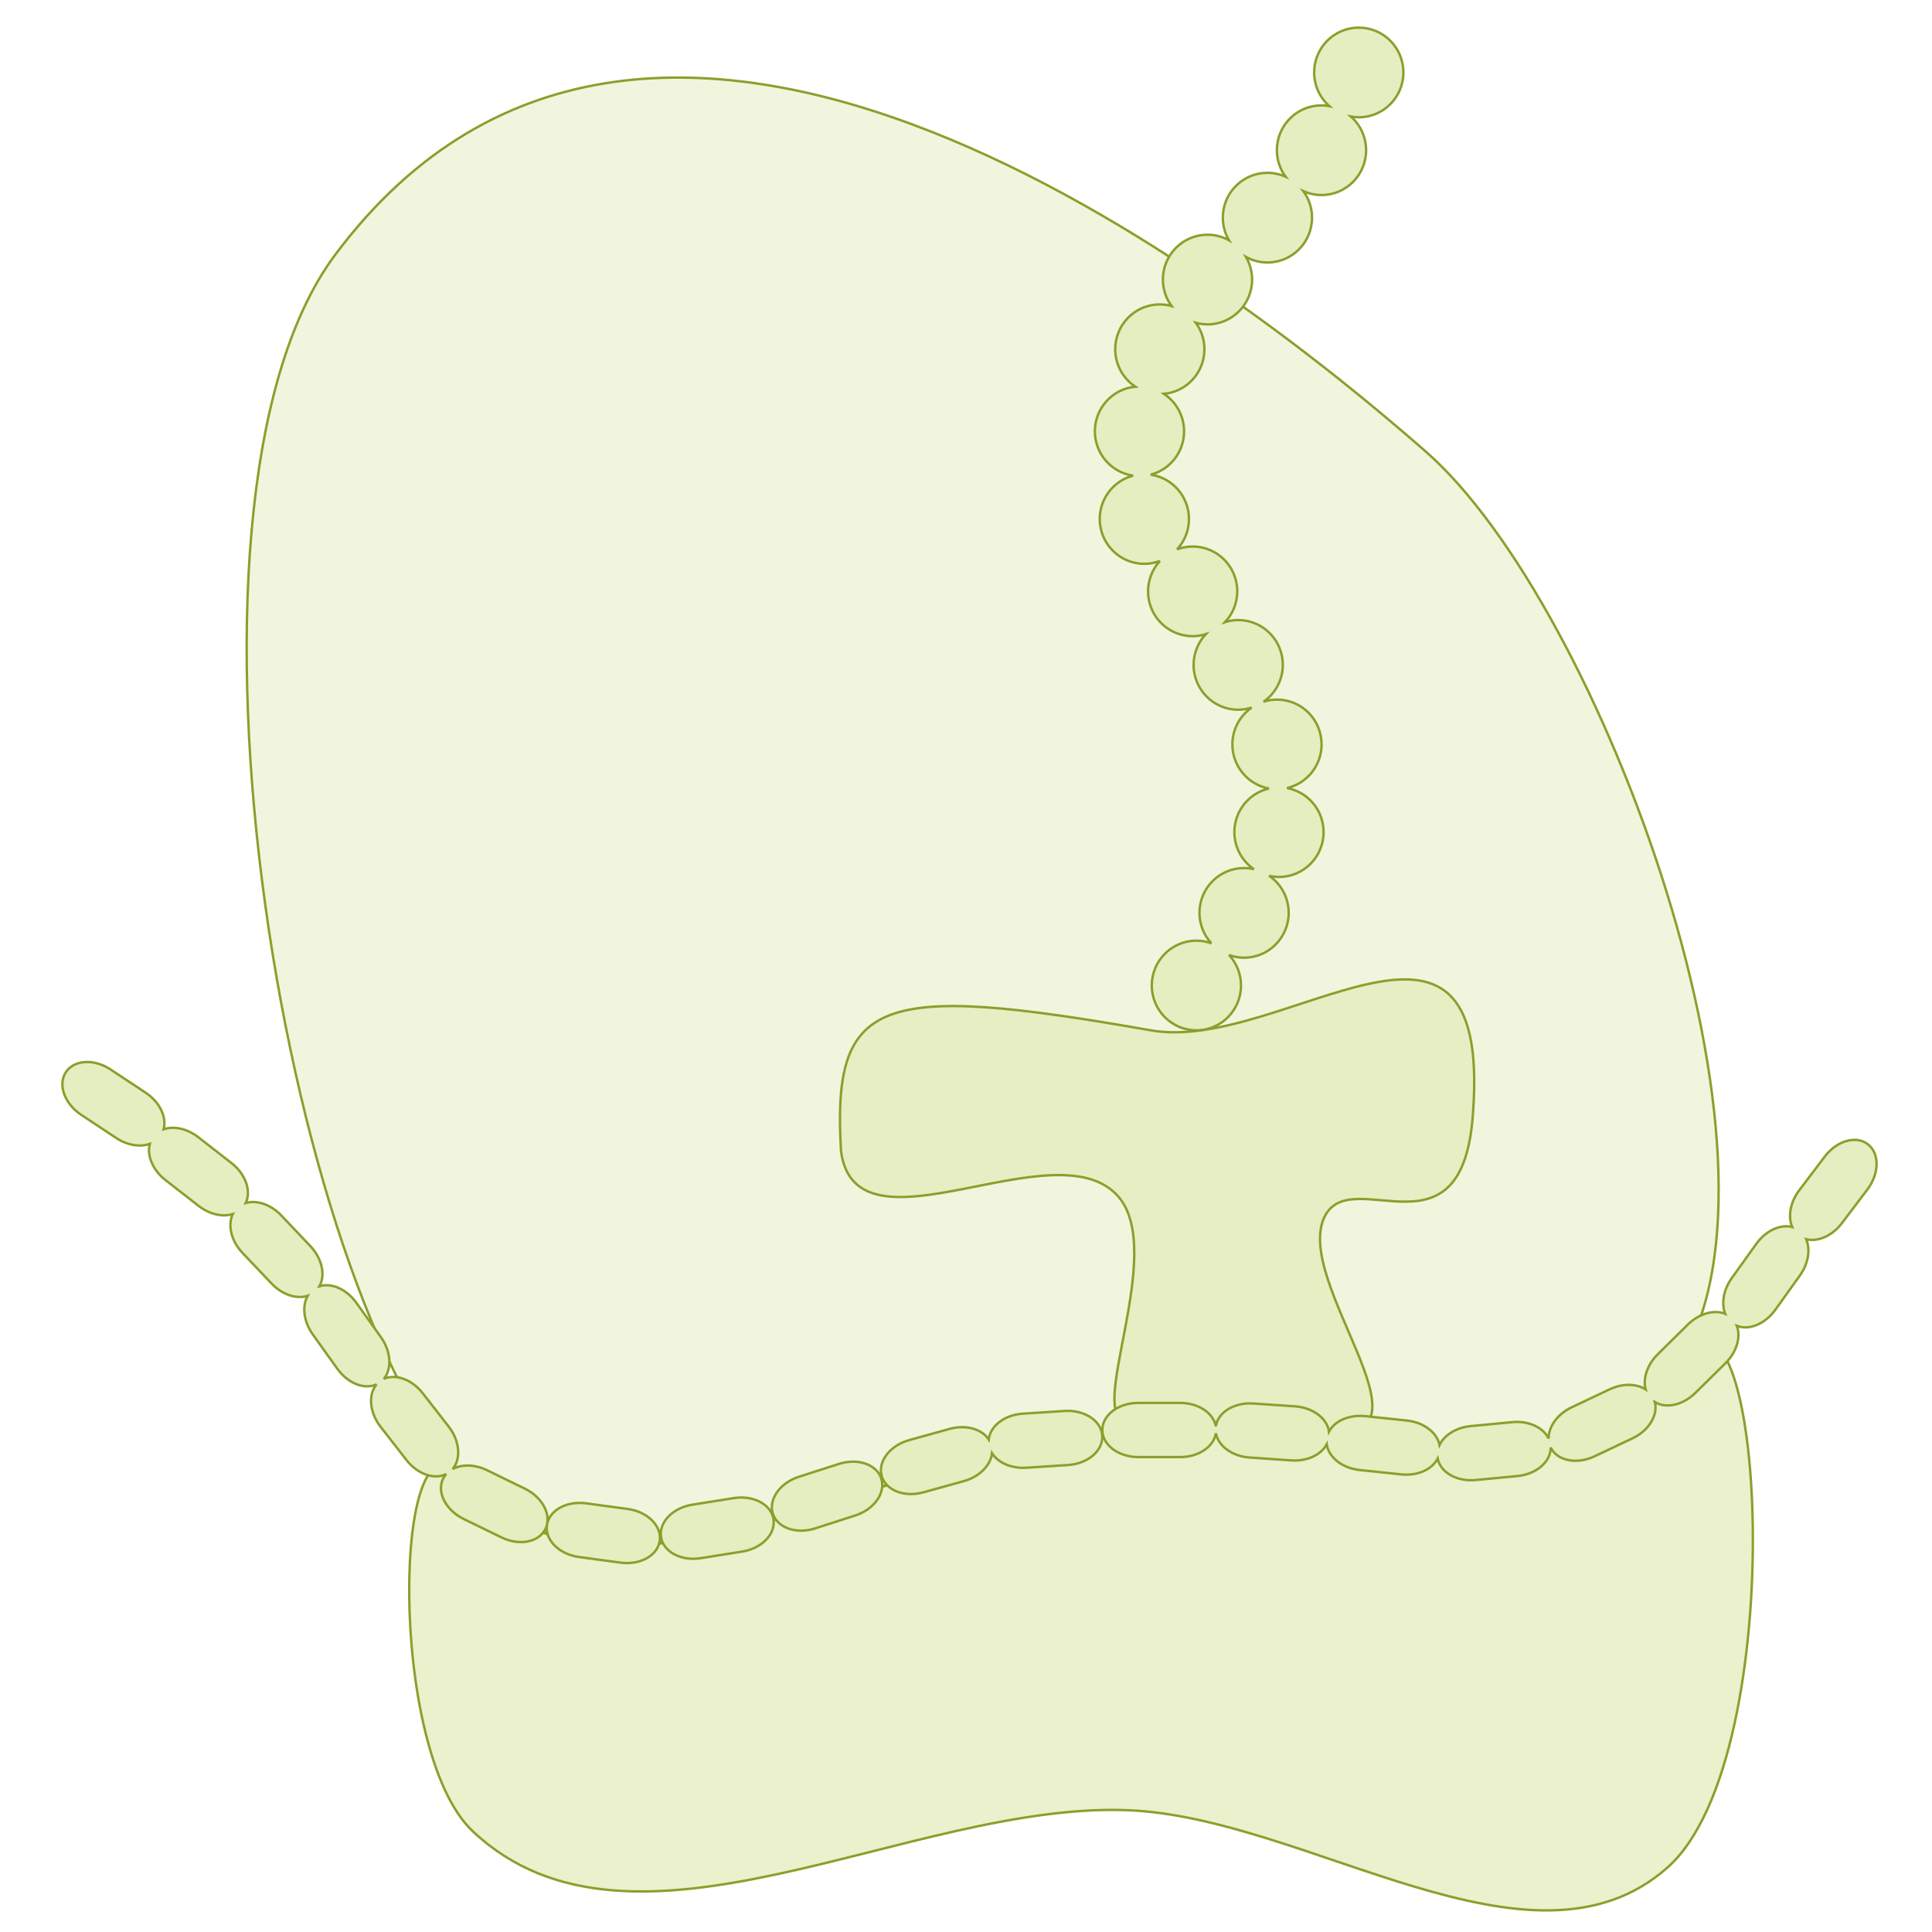
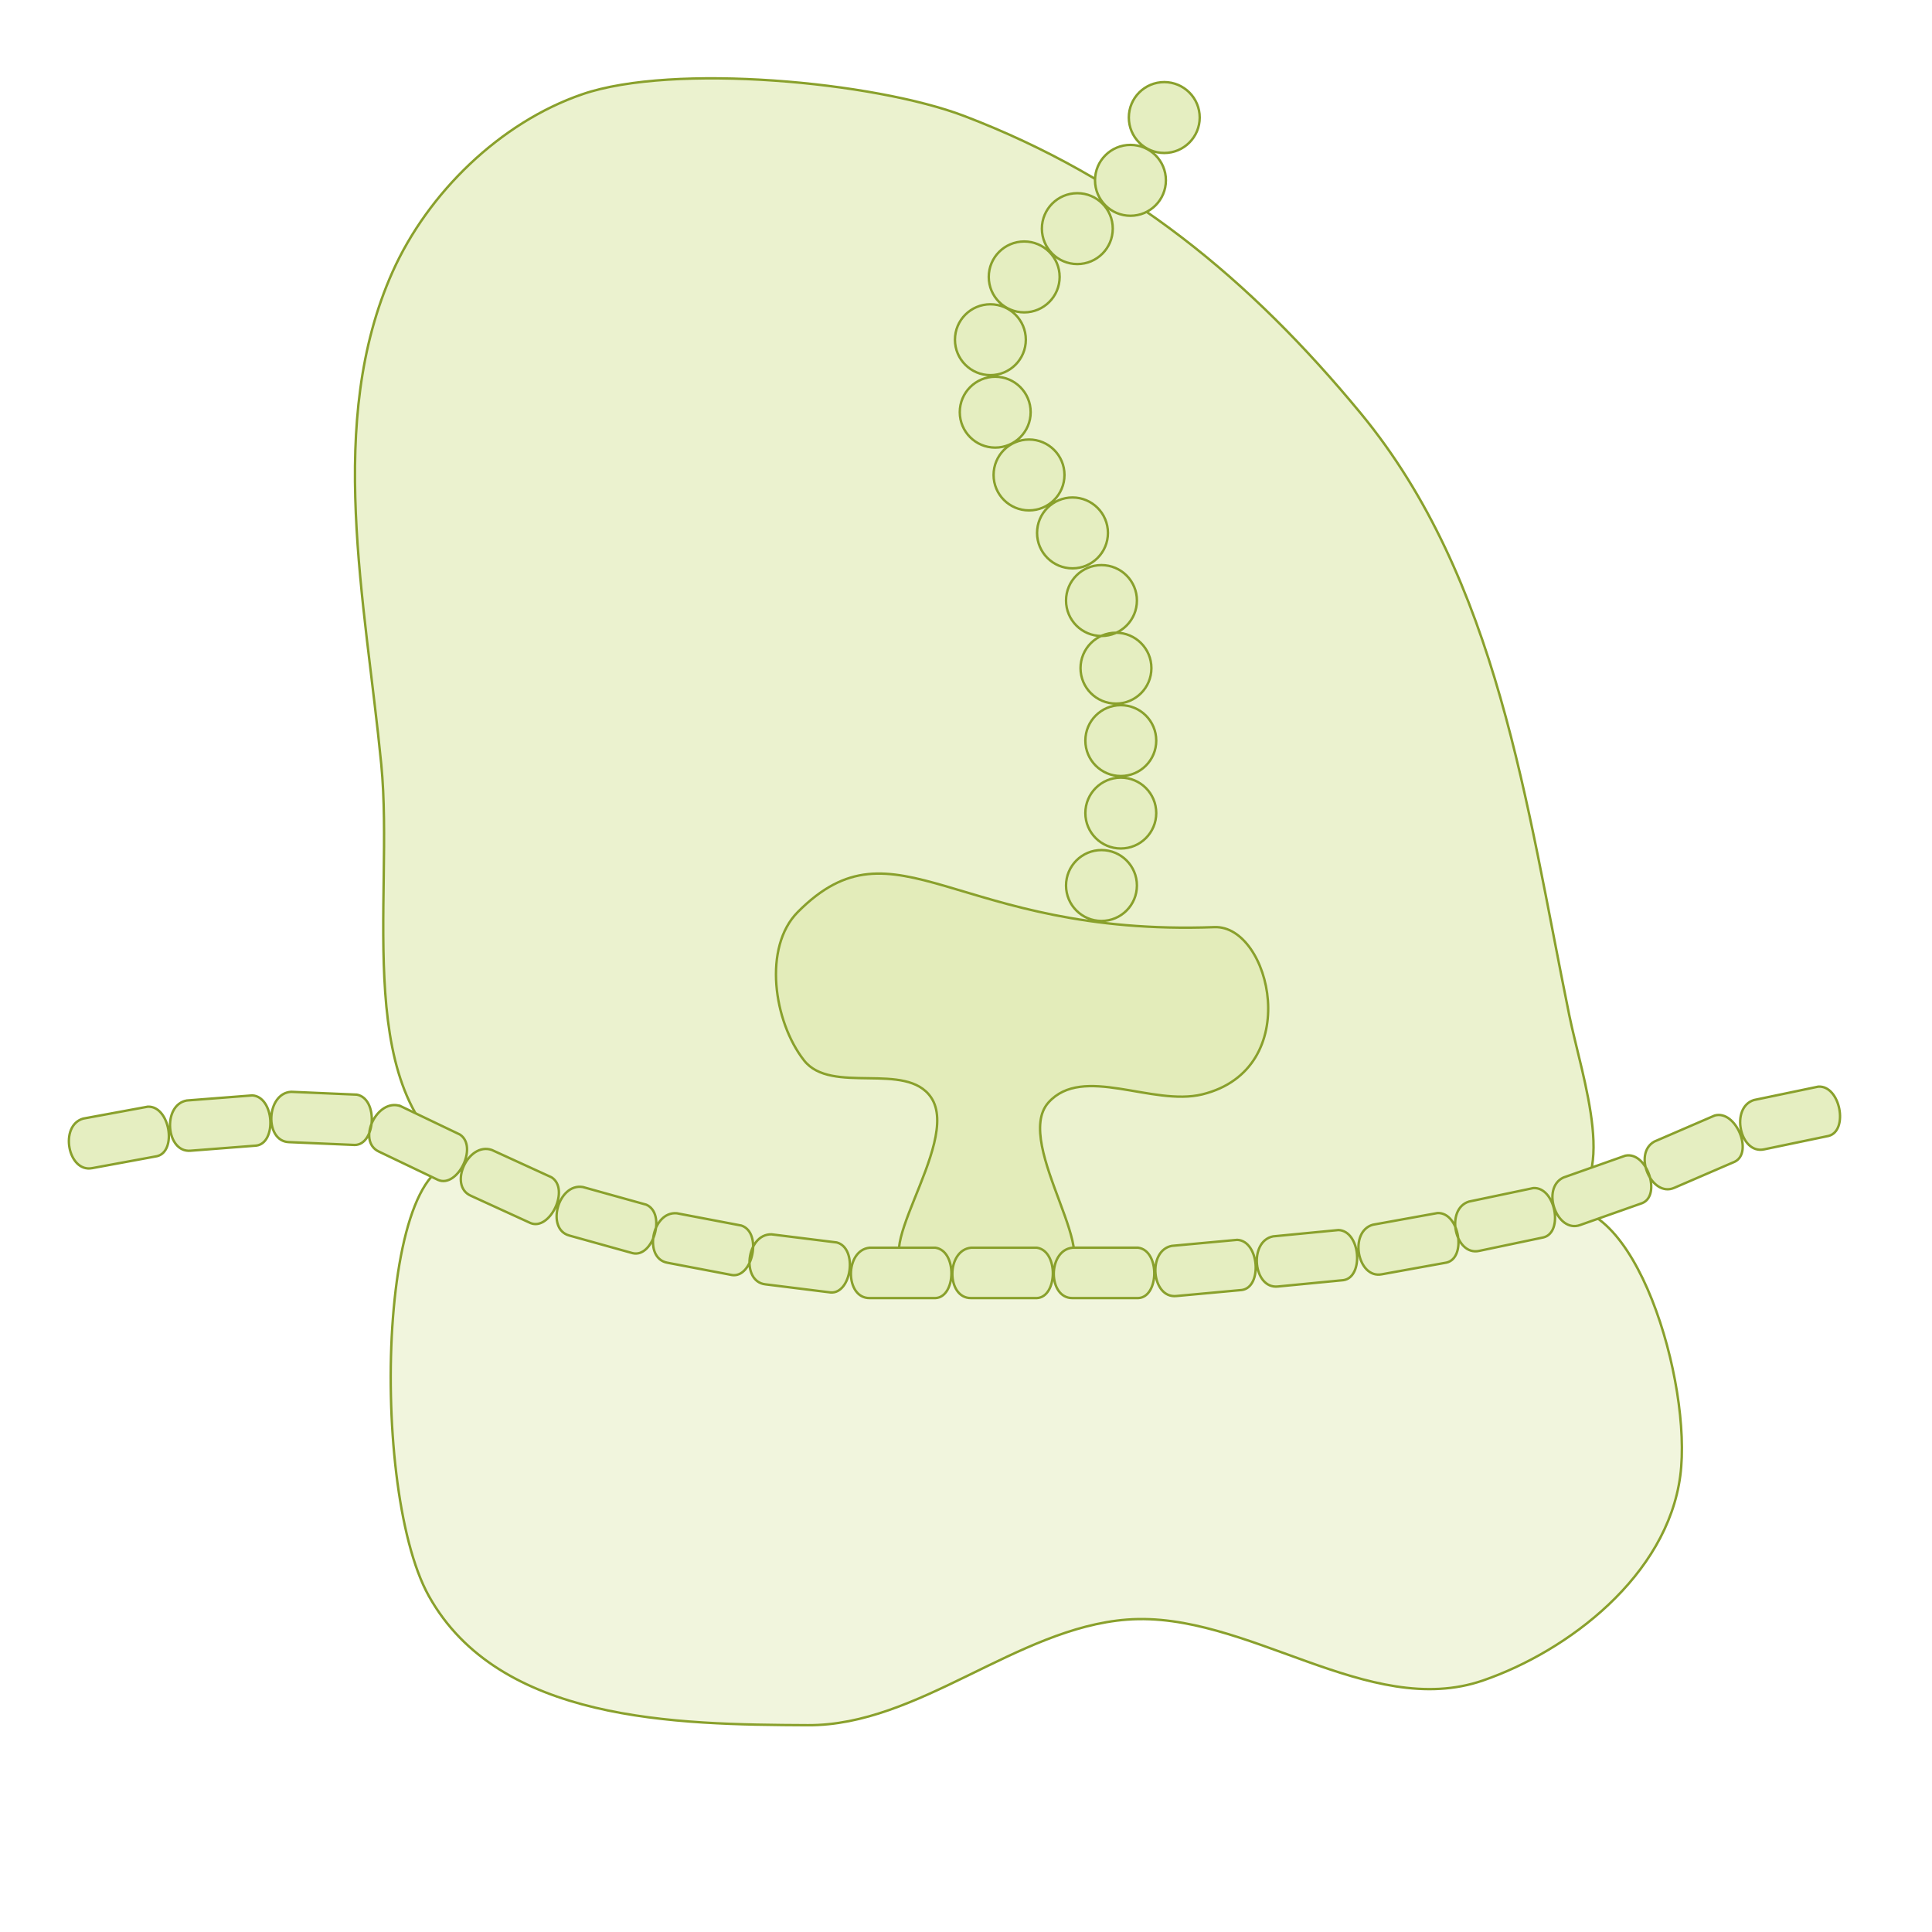
<svg xmlns="http://www.w3.org/2000/svg" id="SVGRoot" version="1.1" viewBox="0 0 800 800">
-   <defs id="defs815" />
-   <g transform="translate(0,100)" id="layer1">
-     <path id="path1371" d="M 138.745,5.566 C 271.251,-172.018 513.545,19.715 590.315,86.922 663.481,150.972 747.834,382.156 695.268,464.251 649.738,535.359 550.327,485.485 451.819,495.496 354.672,505.367 260.119,573.873 198.277,518.793 119.763,448.866 60.924,109.862 138.745,5.566 Z" style="display:inline;fill:#cdde87;fill-opacity:0.278;stroke:#89a02c;stroke-width:1;stroke-linecap:butt;stroke-linejoin:miter;stroke-miterlimit:4;stroke-dasharray:none;stroke-opacity:1">
+   <defs id="defs833" />
+   <g id="layer1">
+     <path id="path884" d="m 241.101,39.033 c 37.684,-12.942 121.01,-5.195 158.232,9.024 67.37,25.737 118.233,67.475 164.128,123.106 56.822,68.875 68.5,161.707 86.337,249.196 5.286,25.927 21.55,71.135 -3.619,79.299 -102.994,33.406 -332.242,47.823 -451.578,-16.368 -50.113,-26.956 -31.212,-110.077 -36.719,-166.712 -6.584,-67.705 -23.102,-141.926 4.677,-204.02 14.645,-32.736 44.625,-61.875 78.543,-73.524 z" style="fill:#cdde87;fill-opacity:0.395;stroke:#89a02c;stroke-width:1;stroke-linecap:butt;stroke-linejoin:miter;stroke-miterlimit:4;stroke-dasharray:none;stroke-opacity:1" />
+     <path id="path886" d="m 197.794,484.781 c -40.71,-26.283 -46.083,129.717 -20.244,176.054 29.139,52.253 102.299,53.276 156.944,53.535 45.91,0.218 86.38,-40.237 132.187,-43.727 49.582,-3.777 99.875,41.596 147.406,25.203 35.339,-12.187 76.201,-43.399 81.673,-84.702 5.089,-38.409 -18.968,-119.474 -52.206,-110.462 -201.518,54.635 -396.239,16.068 -445.76,-15.902 z" style="fill:#cdde87;fill-opacity:0.278;stroke:#89a02c;stroke-width:1;stroke-linecap:butt;stroke-linejoin:miter;stroke-miterlimit:4;stroke-dasharray:none;stroke-opacity:1">
      </path>
-     <path id="path1373" d="m 190.44,510.721 c 65.948,72.779 172.344,-13.279 278.484,-16.853 94.946,-3.197 180.486,38.527 227.167,-30.833 34.419,-51.141 46.63,164.081 -5.642,210.288 -56.427,49.88 -148.847,-21.014 -223.815,-23.772 -90.277,-3.322 -204.848,70.957 -270.871,8.743 -35.653,-33.596 -32.744,-177.832 -5.324,-147.572 z" style="display:inline;fill:#cdde87;fill-opacity:0.42;stroke:#89a02c;stroke-width:1;stroke-linecap:butt;stroke-linejoin:miter;stroke-miterlimit:4;stroke-dasharray:none;stroke-opacity:1">
-       </path>
-     <path id="path1381" d="m 610.006,359.846 c -3.736,64.68 -50.371,21.271 -61.535,44 -13.072,26.614 47.97,92.735 3.003,89.057 -24.737,-2.023 -14.124,-1.08 -54.071,-4.405 -20.799,-1.731 -13.358,0.037 -30.5,-0.146 -18.114,-0.193 16.511,-69.787 -3.91,-92.973 -25.738,-29.222 -108.614,27.627 -114.746,-18.697 -3.742,-63.719 15.13,-69.942 128.349,-50.036 54.474,9.577 140.792,-71.813 133.409,33.2 z" style="display:inline;fill:#cdde87;fill-opacity:0.278;stroke:#89a02c;stroke-width:1;stroke-linecap:butt;stroke-linejoin:miter;stroke-miterlimit:4;stroke-dasharray:none;stroke-opacity:1">
-       </path>
-     <path id="circle1531" d="m 562.639,-88.56 a 18.473,18.564 0 0 0 -18.471,18.564 18.473,18.564 0 0 0 6.293,13.939 18.473,18.564 0 0 0 -3.262,-0.308 18.473,18.564 0 0 0 -18.471,18.564 18.473,18.564 0 0 0 3.611,10.989 18.473,18.564 0 0 0 -7.527,-1.625 18.473,18.564 0 0 0 -18.471,18.564 18.473,18.564 0 0 0 2.547,9.362 18.473,18.564 0 0 0 -8.891,-2.294 18.473,18.564 0 0 0 -18.473,18.564 18.473,18.564 0 0 0 3.593,10.964 18.473,18.564 0 0 0 -4.86,-0.675 18.473,18.564 0 0 0 -18.473,18.564 18.473,18.564 0 0 0 8.356,15.516 18.473,18.564 0 0 0 -16.782,18.471 18.473,18.564 0 0 0 15.852,18.353 18.473,18.564 0 0 0 -13.832,17.955 18.473,18.564 0 0 0 18.473,18.562 18.473,18.564 0 0 0 6.444,-1.177 18.473,18.564 0 0 0 -4.912,12.573 18.473,18.564 0 0 0 18.473,18.562 18.473,18.564 0 0 0 5.448,-0.846 18.473,18.564 0 0 0 -5.062,12.736 18.473,18.564 0 0 0 18.473,18.564 18.473,18.564 0 0 0 5.572,-0.888 18.473,18.564 0 0 0 -7.992,15.261 18.473,18.564 0 0 0 15.142,18.246 18.473,18.564 0 0 0 -14.312,18.062 18.473,18.564 0 0 0 8.081,15.347 18.473,18.564 0 0 0 -4.066,-0.471 18.473,18.564 0 0 0 -18.473,18.562 18.473,18.564 0 0 0 4.937,12.608 18.473,18.564 0 0 0 -6.203,-1.104 18.473,18.564 0 0 0 -18.473,18.564 18.473,18.564 0 0 0 18.473,18.564 18.473,18.564 0 0 0 18.473,-18.564 18.473,18.564 0 0 0 -4.933,-12.604 18.473,18.564 0 0 0 6.199,1.1 18.473,18.564 0 0 0 18.473,-18.564 18.473,18.564 0 0 0 -8.081,-15.345 18.473,18.564 0 0 0 4.066,0.471 18.473,18.564 0 0 0 18.473,-18.564 18.473,18.564 0 0 0 -15.14,-18.244 18.473,18.564 0 0 0 14.308,-18.064 18.473,18.564 0 0 0 -18.471,-18.562 18.473,18.564 0 0 0 -5.57,0.884 18.473,18.564 0 0 0 7.99,-15.26 18.473,18.564 0 0 0 -18.473,-18.564 18.473,18.564 0 0 0 -5.45,0.848 18.473,18.564 0 0 0 5.064,-12.736 18.473,18.564 0 0 0 -18.473,-18.564 18.473,18.564 0 0 0 -6.444,1.177 18.473,18.564 0 0 0 4.912,-12.571 18.473,18.564 0 0 0 -15.852,-18.353 18.473,18.564 0 0 0 13.832,-17.955 18.473,18.564 0 0 0 -8.358,-15.516 18.473,18.564 0 0 0 16.784,-18.471 18.473,18.564 0 0 0 -3.593,-10.966 18.473,18.564 0 0 0 4.86,0.677 18.473,18.564 0 0 0 18.473,-18.564 18.473,18.564 0 0 0 -2.547,-9.36 18.473,18.564 0 0 0 8.889,2.292 18.473,18.564 0 0 0 18.473,-18.564 18.473,18.564 0 0 0 -3.613,-10.991 18.473,18.564 0 0 0 7.527,1.627 18.473,18.564 0 0 0 18.473,-18.564 18.473,18.564 0 0 0 -6.293,-13.939 18.473,18.564 0 0 0 3.26,0.308 18.473,18.564 0 0 0 18.473,-18.564 18.473,18.564 0 0 0 -18.473,-18.564 z" style="opacity:1;fill:#e5eec1;fill-opacity:1;stroke:#89a02c;stroke-width:1;stroke-miterlimit:4;stroke-dasharray:none;stroke-opacity:1">
-       </path>
-     <path id="rect1587" d="m 36.494,339.756 c -3.884,-0.115 -7.334,1.322 -9.234,4.244 -3.377,5.195 -0.538,13.056 6.366,17.626 l 14.491,9.592 c 4.657,3.082 9.932,3.848 13.913,2.432 -1.276,4.778 1.195,10.872 6.505,15.007 l 13.72,10.683 c 4.572,3.56 9.995,4.689 14.133,3.369 -2.182,4.547 -0.693,11.121 4.054,16.124 l 11.986,12.63 c 4.475,4.717 10.458,6.573 14.981,5.094 -2.418,4.219 -1.732,10.633 2.125,16.027 l 10.139,14.181 c 4.376,6.121 11.272,8.743 16.244,6.483 -3.529,4.196 -2.942,11.608 1.676,17.546 l 10.698,13.757 c 4.61,5.927 11.589,8.267 16.466,5.827 -0.52,0.59 -0.965,1.247 -1.314,1.975 -2.678,5.594 1.151,13.015 8.587,16.639 l 15.604,7.606 c 7.435,3.624 15.576,2.038 18.254,-3.557 2.678,-5.594 -1.151,-13.015 -8.587,-16.639 l -15.604,-7.606 c -5.09,-2.481 -10.508,-2.518 -14.281,-0.502 3.572,-4.188 2.996,-11.632 -1.639,-17.592 l -10.698,-13.755 c -4.511,-5.8 -11.292,-8.174 -16.15,-5.988 3.426,-4.106 3.043,-11.338 -1.231,-17.317 l -10.139,-14.181 c -4.104,-5.74 -10.422,-8.4 -15.295,-6.848 2.576,-4.553 1.154,-11.459 -3.782,-16.662 l -11.984,-12.63 c -4.401,-4.639 -10.263,-6.513 -14.758,-5.166 2.384,-4.941 0.008,-11.967 -5.906,-16.573 L 82.115,370.9 c -4.654,-3.624 -10.189,-4.724 -14.354,-3.29 1.341,-4.985 -1.574,-11.256 -7.451,-15.147 l -14.489,-9.59 c -3.021,-1.999 -6.305,-3.028 -9.326,-3.117 z m 731.642,32.246 c -4.282,-0.103 -9.129,2.402 -12.575,6.954 l -10.52,13.897 c -3.779,4.992 -4.759,10.973 -2.919,15.232 -4.806,-1.266 -10.876,1.402 -14.863,6.965 l -10.156,14.17 c -3.51,4.898 -4.397,10.638 -2.721,14.815 -4.503,-1.855 -10.749,-0.225 -15.501,4.462 l -12.391,12.223 c -4.441,4.381 -6.267,10.143 -5.069,14.62 -3.755,-2.424 -9.495,-2.607 -14.906,-0.045 l -15.689,7.428 c -5.956,2.82 -9.638,8.077 -9.57,12.942 -2.184,-4.542 -8.214,-7.438 -15.041,-6.787 l -17.252,1.642 c -6.015,0.573 -10.91,3.735 -12.885,7.81 -1.017,-5.1 -6.487,-9.379 -13.53,-10.121 l -17.237,-1.816 c -6.719,-0.708 -12.706,2.029 -15.013,6.431 -0.73,-5.452 -6.579,-9.971 -14.041,-10.482 l -17.29,-1.184 c -7.907,-0.542 -14.627,3.619 -15.525,9.435 -0.99,-5.481 -7.188,-9.681 -14.752,-9.681 h -17.329 c -8.257,0 -14.904,5 -14.904,11.213 0,6.213 6.647,11.215 14.904,11.215 h 17.329 c 7.644,0 13.898,-4.29 14.786,-9.855 0.973,5.258 6.72,9.553 13.984,10.05 l 17.29,1.186 c 6.597,0.452 12.37,-2.372 14.626,-6.697 0.715,5.343 6.33,9.909 13.628,10.677 l 17.235,1.814 c 6.779,0.714 12.808,-2.081 15.069,-6.553 1.129,5.718 7.913,9.631 15.743,8.886 l 17.252,-1.642 c 7.885,-0.751 13.849,-5.946 13.814,-11.827 2.675,5.527 10.73,7.161 18.151,3.647 l 15.689,-7.428 c 6.826,-3.232 10.663,-9.661 9.289,-15.037 4.533,2.804 11.561,1.347 16.783,-3.805 l 12.393,-12.225 c 4.76,-4.695 6.513,-10.973 4.762,-15.56 4.943,2.011 11.644,-0.627 15.933,-6.611 l 10.156,-14.17 c 3.585,-5.003 4.438,-10.886 2.614,-15.082 4.738,1.251 10.754,-1.273 14.82,-6.643 l 10.52,-13.895 c 5.013,-6.621 5.109,-14.989 0.216,-18.76 -1.529,-1.179 -3.359,-1.764 -5.306,-1.81 z M 442.355,484.213 c -0.504,-0.006 -1.015,0.009 -1.53,0.042 l -17.293,1.115 c -7.583,0.489 -13.525,5.121 -14.12,10.689 -2.815,-4.322 -9.415,-6.266 -16.201,-4.384 l -16.71,4.632 c -7.962,2.207 -13.059,8.807 -11.428,14.798 1.631,5.991 9.356,9.036 17.318,6.829 l 16.71,-4.632 c 6.539,-1.813 11.136,-6.588 11.67,-11.556 2.488,3.911 7.965,6.41 14.18,6.009 l 17.293,-1.117 c 8.24,-0.532 14.558,-5.951 14.165,-12.151 -0.368,-5.813 -6.499,-10.188 -14.054,-10.274 z m -89.203,21.027 c -1.87,0.007 -3.836,0.311 -5.803,0.943 l -16.511,5.308 c -7.868,2.529 -12.698,9.329 -10.829,15.249 1.869,5.92 9.709,8.65 17.577,6.121 l 16.511,-5.308 c 7.868,-2.529 12.697,-9.329 10.828,-15.249 -1.402,-4.44 -6.16,-7.086 -11.772,-7.064 z m -46.308,14.846 c -0.983,0.006 -1.991,0.086 -3.01,0.248 l -17.119,2.718 c -8.157,1.295 -13.952,7.278 -12.995,13.416 0.957,6.137 8.294,10.035 16.451,8.74 l 17.119,-2.718 c 8.157,-1.295 13.954,-7.278 12.997,-13.416 -0.838,-5.37 -6.56,-9.026 -13.442,-8.988 z m -67.135,2.235 c -6.881,0.122 -12.517,3.91 -13.232,9.299 -0.817,6.158 5.113,12.005 13.298,13.111 l 17.177,2.32 c 8.184,1.106 15.429,-2.961 16.246,-9.119 0.817,-6.158 -5.113,-12.005 -13.298,-13.111 l -17.177,-2.322 c -1.023,-0.138 -2.031,-0.195 -3.014,-0.178 z" style="display:inline;opacity:1;fill:#e5eec1;fill-opacity:1;stroke:#89a02c;stroke-width:1;stroke-miterlimit:4;stroke-dasharray:none;stroke-opacity:1">
-       </path>
-     <path d="m 374.031,207.8 c 16.244,-21.771 45.948,1.735 55.36,9.974 8.97,7.852 19.311,36.194 12.867,46.258 -5.582,8.717 -17.769,2.603 -29.845,3.83 -11.91,1.21 -23.501,9.609 -31.083,2.856 -9.625,-8.573 -16.839,-50.132 -7.298,-62.918 z m -39.913,-34.307 c 35.967,-48.202 101.734,3.841 122.572,22.083 19.86,17.386 42.756,80.137 28.488,102.42 -12.359,19.301 -39.342,5.764 -66.08,8.481 -26.369,2.68 -52.034,21.274 -68.82,6.324 C 328.965,293.821 312.994,201.803 334.118,173.494 Z m -38.537,-33.124 c 55.009,-73.722 155.596,5.874 187.466,33.774 30.374,26.59 65.393,122.565 43.571,156.646 -18.902,29.52 -60.171,8.815 -101.066,12.971 -40.33,4.098 -79.583,32.538 -105.256,9.672 C 287.701,324.403 263.274,183.668 295.581,140.37 Z M 259.797,109.613 c 72.691,-97.42 205.61,7.762 247.725,44.631 40.138,35.137 86.413,161.962 57.576,206.998 C 540.12,400.25 485.585,372.89 431.545,378.381 378.251,383.797 326.381,421.378 292.455,391.162 249.383,352.801 217.105,166.828 259.797,109.613 Z M 224.012,78.855 c 90.373,-121.117 255.625,9.651 307.984,55.487 49.901,43.685 107.433,201.359 71.581,257.35 -31.053,48.498 -98.854,14.482 -166.039,21.31 -66.257,6.733 -130.745,53.455 -172.924,15.89 C 211.066,381.199 170.936,149.988 224.012,78.855 Z m -31.655,-27.209 c 106.014,-142.08 299.868,11.321 361.29,65.091 58.538,51.246 126.027,236.21 83.97,301.892 -36.428,56.892 -115.964,16.989 -194.778,24.998 -77.725,7.898 -153.375,62.708 -202.853,18.64 C 177.17,406.321 130.094,135.091 192.357,51.646 Z M 162.078,25.621 C 283.054,-136.511 504.267,38.539 574.357,99.898 641.156,158.376 718.17,369.444 670.178,444.396 628.609,509.316 537.848,463.783 447.911,472.922 359.217,481.934 272.891,544.479 216.43,494.192 144.748,430.35 91.028,120.842 162.078,25.621 Z" style="display:none;fill:none;fill-opacity:0.278;stroke:#cd3487;stroke-width:1;stroke-linecap:butt;stroke-linejoin:miter;stroke-miterlimit:4;stroke-dasharray:none;stroke-opacity:1" id="GO0030687">
-       </path>
-     <path d="m 560.938,354.688 -53.906,9.375 0.781,19.531 m 67.282,-23.577 c -3.785,18.451 -42.841,5.756 -54.788,21.285 -13.221,17.186 -7.221,64.646 -7.221,64.646 0,0 2.005,1.45 -8.299,1.448 -15.567,-0.166 3.629,-36.316 -5.924,-59.527 -18.959,-46.067 -96.708,-26.883 -96.708,-26.883 -8.27,-27.294 -0.493,-11.497 94.764,-8.699 47.512,1.395 82.836,-31.735 78.176,7.731 z m 11.474,-1.733 c -10.767,28.742 -54.362,16.286 -64.66,39.312 -8.65,19.341 11.597,62.495 11.597,62.495 -30.581,-8.103 -30.393,-3.767 -42.383,-3.769 -18.114,-0.193 12.346,-38.45 -2.348,-65.629 -25.738,-47.607 -111.621,-14.009 -111.621,-14.009 -17.805,-59.031 5.79,-36.104 116.631,-32.849 55.285,1.624 95.479,-40.563 92.784,14.45 z m 14.062,-0.781 c -3.736,51.398 -51.283,20.012 -63.097,42.437 -11.409,21.657 30.782,77.11 0.659,73.432 -30.581,-8.103 -46.799,-2.985 -58.789,-2.988 -18.114,-0.193 11.565,-50.169 -3.129,-77.348 -25.738,-47.607 -112.52,20.895 -117.871,-18.697 -3.742,-63.719 24.54,-44.698 135.381,-41.443 55.285,1.624 109.542,-51.5 106.847,24.606 z" style="display:none;fill:none;stroke:#de00f4;stroke-width:1px;stroke-linecap:butt;stroke-linejoin:miter;stroke-opacity:1" id="path861" />
-     <path d="m 637.501,588.324 -390.014,5.524 m -20.394,-19.989 c 54.346,17.496 142.024,-3.192 229.492,-4.051 78.243,-0.769 148.734,9.262 187.203,-7.412 28.364,-12.294 38.427,39.445 -4.649,50.554 -46.5,11.991 -122.661,-5.052 -184.44,-5.715 -74.395,-0.799 -168.81,17.058 -223.218,2.102 -29.381,-8.077 -26.984,-42.751 -4.388,-35.477 z m -22.732,-30.595 c 60.976,45.367 159.35,-8.278 257.489,-10.505 87.788,-1.993 166.879,24.016 210.041,-19.22 31.824,-31.879 43.115,102.281 -5.216,131.084 -52.172,31.093 -137.626,-13.099 -206.941,-14.819 -83.471,-2.071 -189.404,44.232 -250.45,5.45 -32.965,-20.942 -30.275,-110.853 -4.923,-91.99 z" style="display:none;fill:none;stroke:#f40dd8;stroke-width:1px;stroke-linecap:butt;stroke-linejoin:miter;stroke-opacity:1" id="GO0030688" />
-     <path id="path909" d="M 561.719,-75.781 C 555.915,-16.324 471.024,18.93 473.42,78.256 468.177,180.258 588.383,197.012 495.312,310.156" style="display:none;fill:none;stroke:#ed00eb;stroke-width:1px;stroke-linecap:butt;stroke-linejoin:miter;stroke-opacity:1" />
-     <path id="path911" d="m 37.5,350 c 50.153,36.47 83.245,59.243 102.928,96.8 90.598,172.87 198.617,47.895 326.958,44.738 C 654.004,505.95 665.654,522.13 765.625,385.938" style="display:none;fill:none;stroke:#f500e4;stroke-width:1px;stroke-linecap:butt;stroke-linejoin:miter;stroke-opacity:1" />
-     <path id="unlocalized" d="m 673.842,-87.701 -22.791,18.775 74.385,55.787 -28.607,40.316 59.129,80.477 5.494,88.371 -52.482,-96.545 -55.748,-87.164 24.838,-26.143 -32.053,-35.021 -34.041,66.131 88.766,120.719 75.84,156.121 -40.869,27.059 -66.934,-159.16 -96.172,-146.602 43.195,-90.201 -0.9,-0.432 -43.441,90.711 96.432,146.996 67.367,160.186 42.605,-28.207 -76.264,-156.988 -88.453,-120.295 33.102,-64.303 30.453,33.273 -24.734,26.035 56.15,87.793 53.543,98.498 0.939,-0.27 -5.652,-90.918 -58.875,-80.131 28.752,-40.523 -74.146,-55.607 21.191,-17.459 99.592,77.314 0.613,-0.789 z m -537.535,7.924 -53.258,0.975 -56.842,43.732 0.609,0.793 56.582,-43.531 49.893,-0.914 L 37.732,-5.324 52.494,318.918 89.27,325.656 79.287,131.566 75.832,20.424 162.779,-57.191 162.113,-57.938 74.818,19.988 78.289,131.607 88.205,324.445 53.457,318.078 38.756,-4.848 Z m 639.799,519.883 -32.631,37.857 0.756,0.652 30.873,-35.814 -0.201,196.625 -42.369,20.17 22.676,-146.83 -0.988,-0.154 -22.965,148.699 44.645,-21.254 z m -732.805,0.695 -0.635,0.771 63.207,52.016 35.082,40.811 11.107,77.363 4.482,44.371 -48.963,-11.385 5.178,-107.182 -80.135,-60.717 1.602,52.449 45.754,30.16 -11.16,82.521 -32.408,-3.562 5.256,-61.822 -1.094,-1.094 -0.707,0.707 0.766,0.766 -5.299,62.33 34.348,3.777 L 81.055,558.971 35.211,528.75 33.688,478.91 l 78.049,59.135 -5.193,107.488 51.137,11.891 -4.625,-45.783 -11.15,-77.672 -35.328,-41.098 z" style="color:#000000;font-style:normal;font-variant:normal;font-weight:normal;font-stretch:normal;font-size:medium;line-height:normal;font-family:sans-serif;font-variant-ligatures:normal;font-variant-position:normal;font-variant-caps:normal;font-variant-numeric:normal;font-variant-alternates:normal;font-variant-east-asian:normal;font-feature-settings:normal;font-variation-settings:normal;text-indent:0;text-align:start;text-decoration:none;text-decoration-line:none;text-decoration-style:solid;text-decoration-color:#000000;letter-spacing:normal;word-spacing:normal;text-transform:none;writing-mode:lr-tb;direction:ltr;text-orientation:mixed;dominant-baseline:auto;baseline-shift:baseline;text-anchor:start;white-space:normal;shape-padding:0;shape-margin:0;inline-size:0;clip-rule:nonzero;display:none;overflow:visible;visibility:visible;opacity:1;isolation:auto;mix-blend-mode:normal;color-interpolation:sRGB;color-interpolation-filters:linearRGB;solid-color:#000000;solid-opacity:1;vector-effect:none;fill:#000000;fill-opacity:1;fill-rule:nonzero;stroke:none;stroke-width:1px;stroke-linecap:butt;stroke-linejoin:miter;stroke-miterlimit:4;stroke-dasharray:none;stroke-dashoffset:0;stroke-opacity:1;color-rendering:auto;image-rendering:auto;shape-rendering:auto;text-rendering:auto;enable-background:accumulate;stop-color:#000000;stop-opacity:1" />
+     <path id="path888" d="m 332.942,439.103 c -12.652,-16.135 -17.047,-46.915 -2.592,-61.456 40.578,-40.819 65.318,10.235 172.557,6.255 23.132,-0.858 37.511,58.821 -5.077,69.257 -20.641,5.058 -49.453,-12.452 -63.668,3.346 -15.444,17.164 26.654,69.052 3.662,71.173 -19.866,1.832 -39.918,0.081 -58.606,-1.651 -23.208,-2.151 19.435,-52.387 6.297,-71.639 -10.287,-15.074 -41.312,-0.924 -52.573,-15.285 z" style="fill:#cdde87;fill-opacity:0.278;stroke:#89a02c;stroke-width:1px;stroke-linecap:butt;stroke-linejoin:miter;stroke-opacity:1" />
+     <path d="m 496.774,48.67 a 14.675,14.675 0 0 1 -14.675,14.675 14.675,14.675 0 0 1 -14.675,-14.675 14.675,14.675 0 0 1 14.675,-14.675 14.675,14.675 0 0 1 14.675,14.675 m -14,26 a 14.675,14.675 0 0 1 -14.675,14.675 14.675,14.675 0 0 1 -14.675,-14.675 14.675,14.675 0 0 1 14.675,-14.675 14.675,14.675 0 0 1 14.675,14.675 m -22,20 a 14.675,14.675 0 0 1 -14.675,14.675 14.675,14.675 0 0 1 -14.675,-14.675 14.675,14.675 0 0 1 14.675,-14.675 14.675,14.675 0 0 1 14.675,14.675 m -22,20 a 14.675,14.675 0 0 1 -14.675,14.675 14.675,14.675 0 0 1 -14.675,-14.675 14.675,14.675 0 0 1 14.675,-14.675 14.675,14.675 0 0 1 14.675,14.675 m -14,26 a 14.675,14.675 0 0 1 -14.675,14.675 14.675,14.675 0 0 1 -14.675,-14.675 14.675,14.675 0 0 1 14.675,-14.675 14.675,14.675 0 0 1 14.675,14.675 m 2,30 a 14.675,14.675 0 0 1 -14.675,14.675 14.675,14.675 0 0 1 -14.675,-14.675 14.675,14.675 0 0 1 14.675,-14.675 14.675,14.675 0 0 1 14.675,14.675 m 14,26 a 14.675,14.675 0 0 1 -14.675,14.675 14.675,14.675 0 0 1 -14.675,-14.675 14.675,14.675 0 0 1 14.675,-14.675 14.675,14.675 0 0 1 14.675,14.675 m 18,24 a 14.675,14.675 0 0 1 -14.675,14.675 14.675,14.675 0 0 1 -14.675,-14.675 14.675,14.675 0 0 1 14.675,-14.675 14.675,14.675 0 0 1 14.675,14.675 m 12,28 a 14.675,14.675 0 0 1 -14.675,14.675 14.675,14.675 0 0 1 -14.675,-14.675 14.675,14.675 0 0 1 14.675,-14.675 14.675,14.675 0 0 1 14.675,14.675 m 6,28 a 14.675,14.675 0 0 1 -14.675,14.675 14.675,14.675 0 0 1 -14.675,-14.675 14.675,14.675 0 0 1 14.675,-14.675 14.675,14.675 0 0 1 14.675,14.675 m 2,30 a 14.675,14.675 0 0 1 -14.675,14.675 14.675,14.675 0 0 1 -14.675,-14.675 14.675,14.675 0 0 1 14.675,-14.675 14.675,14.675 0 0 1 14.675,14.675 m 0,30 a 14.675,14.675 0 0 1 -14.675,14.675 14.675,14.675 0 0 1 -14.675,-14.675 14.675,14.675 0 0 1 14.675,-14.675 14.675,14.675 0 0 1 14.675,14.675 m -8,30 a 14.675,14.675 0 0 1 -14.675,14.675 14.675,14.675 0 0 1 -14.675,-14.675 14.675,14.675 0 0 1 14.675,-14.675 14.675,14.675 0 0 1 14.675,14.675 z" style="fill:#e5eec1;fill-opacity:1;stroke:#89a02c;stroke-width:1;stroke-miterlimit:4;stroke-dasharray:none;stroke-opacity:1" id="circle916" />
+     <path d="m 726.255,455.504 26.652,-5.551 c 9.135,-0.613 12.643,18.306 4.253,20.416 l -26.652,5.551 c -10.04,2.21 -14.195,-17.292 -4.253,-20.416 z m -691.833,7.686 26.773,-4.936 c 9.146,-0.403 12.218,18.592 3.781,20.509 l -26.773,4.936 c -10.088,1.979 -13.793,-17.615 -3.781,-20.509 z m 42.905,-7.497 27.142,-2.109 c 9.138,0.556 10.207,19.768 1.616,20.792 l -27.142,2.109 c -10.24,0.913 -11.876,-18.96 -1.616,-20.792 z m 607.71,17.002 24.995,-10.79 c 8.826,-2.435 16.061,15.395 8.265,19.147 l -24.995,10.79 c -9.391,4.181 -17.378,-14.09 -8.265,-19.147 z m -564.481,-20.597 27.199,1.168 c 9.005,1.65 7.757,20.851 -0.895,20.835 l -27.199,-1.168 c -10.275,-0.325 -9.511,-20.25 0.895,-20.835 z m 526.815,35.492 25.672,-9.06 c 8.971,-1.827 14.974,16.454 6.94,19.666 l -25.672,9.06 c -9.655,3.531 -16.377,-15.242 -6.94,-19.666 z m -39.137,9.963 26.644,-5.59 c 9.134,-0.627 12.67,18.287 4.282,20.41 l -26.644,5.59 c -10.036,2.225 -14.221,-17.271 -4.282,-20.41 z m -39.784,9.585 26.79,-4.843 c 9.148,-0.371 12.153,18.635 3.71,20.522 l -26.79,4.843 c -10.095,1.943 -13.732,-17.663 -3.71,-20.522 z m -41.297,4.817 27.097,-2.622 c 9.147,0.383 10.578,19.572 2.008,20.758 l -27.097,2.622 c -10.221,1.106 -12.232,-18.733 -2.008,-20.758 z m -41.957,3.935 27.109,-2.495 c 9.145,0.426 10.487,19.621 1.911,20.767 l -27.109,2.495 c -10.226,1.058 -12.144,-18.79 -1.911,-20.767 z m -41.099,0.759 h 27.224 c 9.068,1.262 8.644,20.499 0,20.855 h -27.224 c -10.28,0.117 -10.371,-19.824 0,-20.855 z m -278.204,-58.614 24.555,11.755 c 7.634,5.054 -1.054,22.222 -9.004,18.811 l -24.555,-11.755 c -9.322,-4.333 -0.795,-22.358 9.004,-18.81 z m 37.729,18.124 24.754,11.332 c 7.72,4.922 -0.672,22.237 -8.68,18.962 l -24.754,-11.332 c -9.395,-4.173 -1.179,-22.341 8.68,-18.962 z m 37.749,15.37 26.227,7.3 c 8.397,3.648 2.831,22.067 -5.592,20.091 l -26.227,-7.3 c -9.934,-2.644 -4.676,-21.879 5.592,-20.091 z m 38.905,10.863 26.744,5.089 c 8.672,2.935 4.66,21.754 -3.899,20.487 l -26.744,-5.089 c -10.12,-1.807 -6.482,-21.413 3.899,-20.487 z m 39.207,8.726 27.016,3.36 c 8.843,2.372 6.048,21.409 -2.574,20.695 l -27.016,-3.36 c -10.215,-1.153 -7.845,-20.952 2.574,-20.695 z m 40.613,5.532 h 27.224 c 9.068,1.262 8.644,20.499 0,20.855 h -27.224 c -10.28,0.117 -10.371,-19.824 0,-20.855 z m 42,0 h 27.224 c 9.068,1.262 8.644,20.499 0,20.855 h -27.224 c -10.28,0.117 -10.371,-19.824 0,-20.855 z" style="fill:#e5eec1;fill-opacity:1;stroke:#89a02c;stroke-width:1;stroke-miterlimit:4;stroke-dasharray:none;stroke-opacity:1" id="path967" />
+     <path id="GO0015935" d="m 190.914,515.56 60.693,13.431 99.3,26.539 141.841,-2.845 102.051,-15.73 63.686,-18.577 20.265,41.617 -2.62,53.094 -31.452,49.313 -51.323,20.892 -75.612,-18.022 -47.458,-9.277 -51.782,2.127 -31.969,28.116 -77.54,11.627 -73.018,-8.307 -52.477,-33.785 -11.016,-77.478 11.987,-41.12 86.959,12.839 69.664,26.745 111.853,-6.018 140.615,-16.76 56.105,-17.666 11.429,41.449 -15.461,54.366 -50.703,31.243 -87.804,-18.974 h -85.332 l -41.409,18.314 -61.891,21.09 -73.258,-7.58 -48.802,-24.895 -8.321,-52.926 6.316,-50.003 75.057,19.317 47.295,16.048 60.667,11.103 112.954,-18.077 106.763,-11.128 39.652,-4.447 -5.614,58.168 -47.627,24.738 -135.315,-19.012 -71.064,14.761 -54.256,21.136 -77.639,0.008 -40.638,-23.581 -5.934,-38.463 17.765,-27.953 115.751,32.927 74.438,-0.661 80.447,-12.213 113.23,-10.609 16.183,-2.421 -2.434,36.243 -36.982,14.161 -95.963,-17.229 -113.588,13.931 -53.825,24.277 -69.905,-11.199 -36.558,-19.967 12.346,-24.762 75.376,22.859 24.616,4.137" style="display:none;fill:none;stroke:#000000;stroke-width:1px;stroke-linecap:butt;stroke-linejoin:miter;stroke-opacity:1" />
+     <path d="m 460.952,131.167 -16.975,24.472 35.095,73.829 15.07,71.55 2.582,58.061 44.024,5.008 13.764,65.519 -19.105,41.567 -40.548,9.343 7.902,17.461 124.894,-22.233 -7.347,-91.336 -33.488,-87.732 -47.87,-81.094 -52.138,-64.643 -21.82,8.768 35.436,73.573 16.418,78.364 2.212,34.912 45.325,4.842 10.127,93.337 -8.606,17.215 35.791,-4.502 -0.265,-56.209 -25.423,-77.969 -59.228,-99.29 27.674,99.09 M 272.446,46.283 l -86.87,82.611 -6.703,118.688 1.847,121.232 15.045,81.69 121.307,38.842 26.056,-11.345 -42.322,-44.715 -3.67,-73.53 46.571,-28.699 79.47,17.215 -7.155,-85.99 -30,-68.249 -16.158,-58.912 26.163,-46.659 -97.103,-36.917 -97.153,84.98 -0.881,83.342 -2.181,86.175 8.431,84.127 1.269,40.63 63.026,23.351 7.748,-60.876 -8.467,-60.414 70.398,-24.652 52.34,4.937 -0.53,-41.134 -49.945,-130.859 18.27,-40.982 -54.965,-24.384 -80.164,72.505 -4.57,129.46 7.538,101.987 -0.693,32.553 28.341,4.141 -3.2,-55.224 -7.739,-54.558 92.704,-19.344 27.988,-2.936 -27.412,-93.97 -18.754,-46.212 6.269,-32.906 -17.84,-9.043 -58.223,61.489 -4.501,113.699 84.188,-17.334 -18.201,-82.842 -12.988,-21.494 -27.061,27.966 1.009,61.033 31.674,-8.273 -12.723,-33.004" style="display:none;fill:none;stroke:#000000;stroke-width:1px;stroke-linecap:butt;stroke-linejoin:miter;stroke-opacity:1" id="GO0015934" />
+     <path d="m 708.064,509.529 67.839,-18.155 5.626,137.512 -11.391,68.15 -22.224,4.316 6.469,-49.939 1.429,-102.078 -3.866,-22.397 -35.192,4.478 -0.065,29.741 17.323,1.199 -14.056,131.928 -29.809,7.143 9.372,-45.42 M 33.038,512.022 141.723,495.986 l -2.739,69.231 0.543,85.927 35.293,47.709 -53.095,-1.208 -11.364,-57.391 0.338,-111.701 -83.393,18.739 1.187,33.563 51.869,-15.786 6.238,66.662 1.76,63.641 -26.585,-2.648 -4.975,-56.357 -2.844,-35.308 -19.74,18.959 -4.046,88.711 M 538.241,25.918 506.072,84.104 569.919,143.846 l 65.073,92.6 34.653,158.457 4.179,48.259 88.618,-18.496 6.606,-33.215 -70.129,23.296 -9.805,-64.655 -34.43,-137.477 -62.469,-96.116 -52.14,-35.931 27.673,-48.612 29.85,14.707 -16.399,29.004 39.174,29.841 60.163,108.06 39.53,169.9 39.345,-19.753 2.806,-26.196 -25.818,12.701 -22.75,-100.062 -25.092,-88.29 -60.35,-76.452 -15.687,-19.17 19.294,-34.07 19.316,21.938 -5.772,14.92 63.861,79.575 41.673,166.976 23.272,-21.602 -4.3,-39.728 L 733.774,159.467 712.515,105.291 676.144,73.843 663.861,33.74 652.531,19.288 l 35.266,-1.073 13.783,40.094 45.267,54.485 14.261,60.004 M 203.88,29.99 142.745,111.647 l -16.512,77.154 14.444,85.482 3.344,96.239 -7.93,52.598 -84.831,19.337 -28.886,-0.616 9.595,-26.38 43.692,4.126 47.881,-21.89 3.15,-104.598 -22.389,-108.604 17.215,-79.878 49.274,-76.905 -22.096,-4.94 -44.058,65.734 -22.997,89.566 12.038,81.218 15.932,73.933 -10.145,50.461 -31.308,14.217 -35.101,-2.68 -3.668,-28.764 31.52,2.786 32.433,-35.979 -31.613,-105.949 1.899,-74.446 23.088,-69.384 32.561,-62.033 -33.094,-2.763 -19.261,71.172 -36.188,71.944 14.286,69.199 16.513,72.561 -2.655,33.793 -29.939,6.306 1.334,-47.399 -2.757,-57.838" style="display:none;fill:none;stroke:#000000;stroke-width:1px;stroke-linecap:butt;stroke-linejoin:miter;stroke-opacity:1" id="unlocalized" />
  </g>
</svg>
